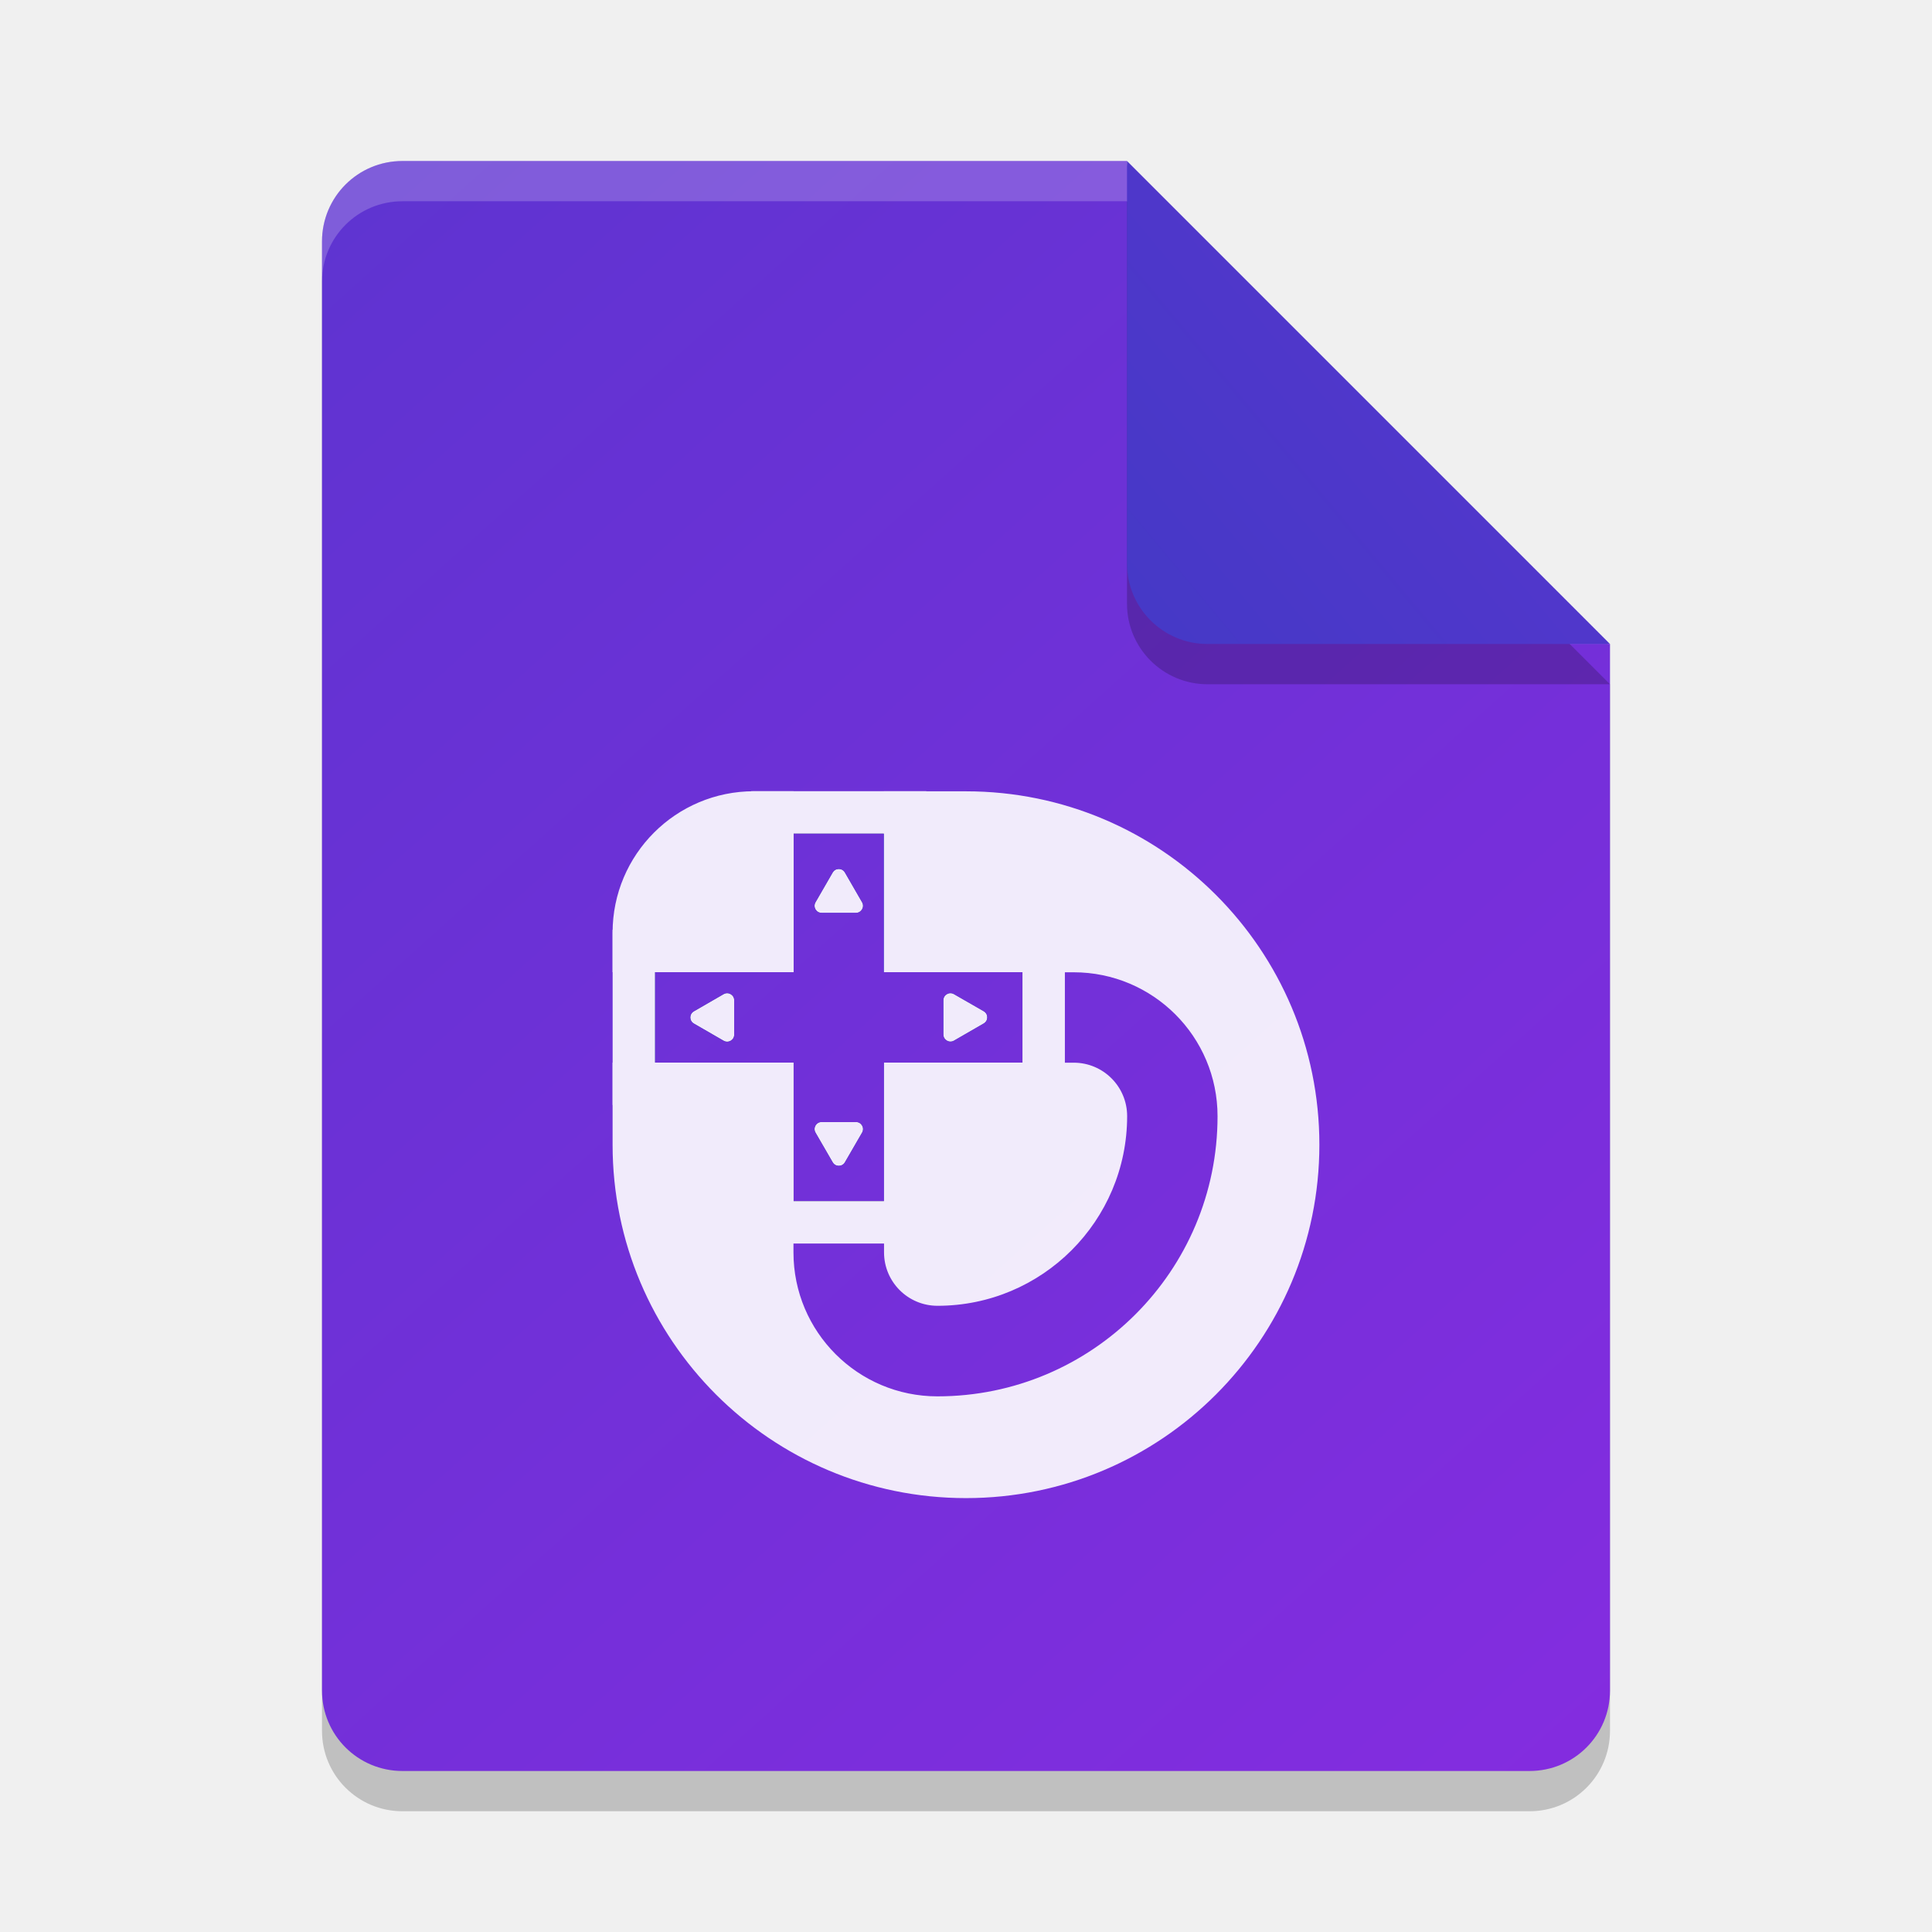
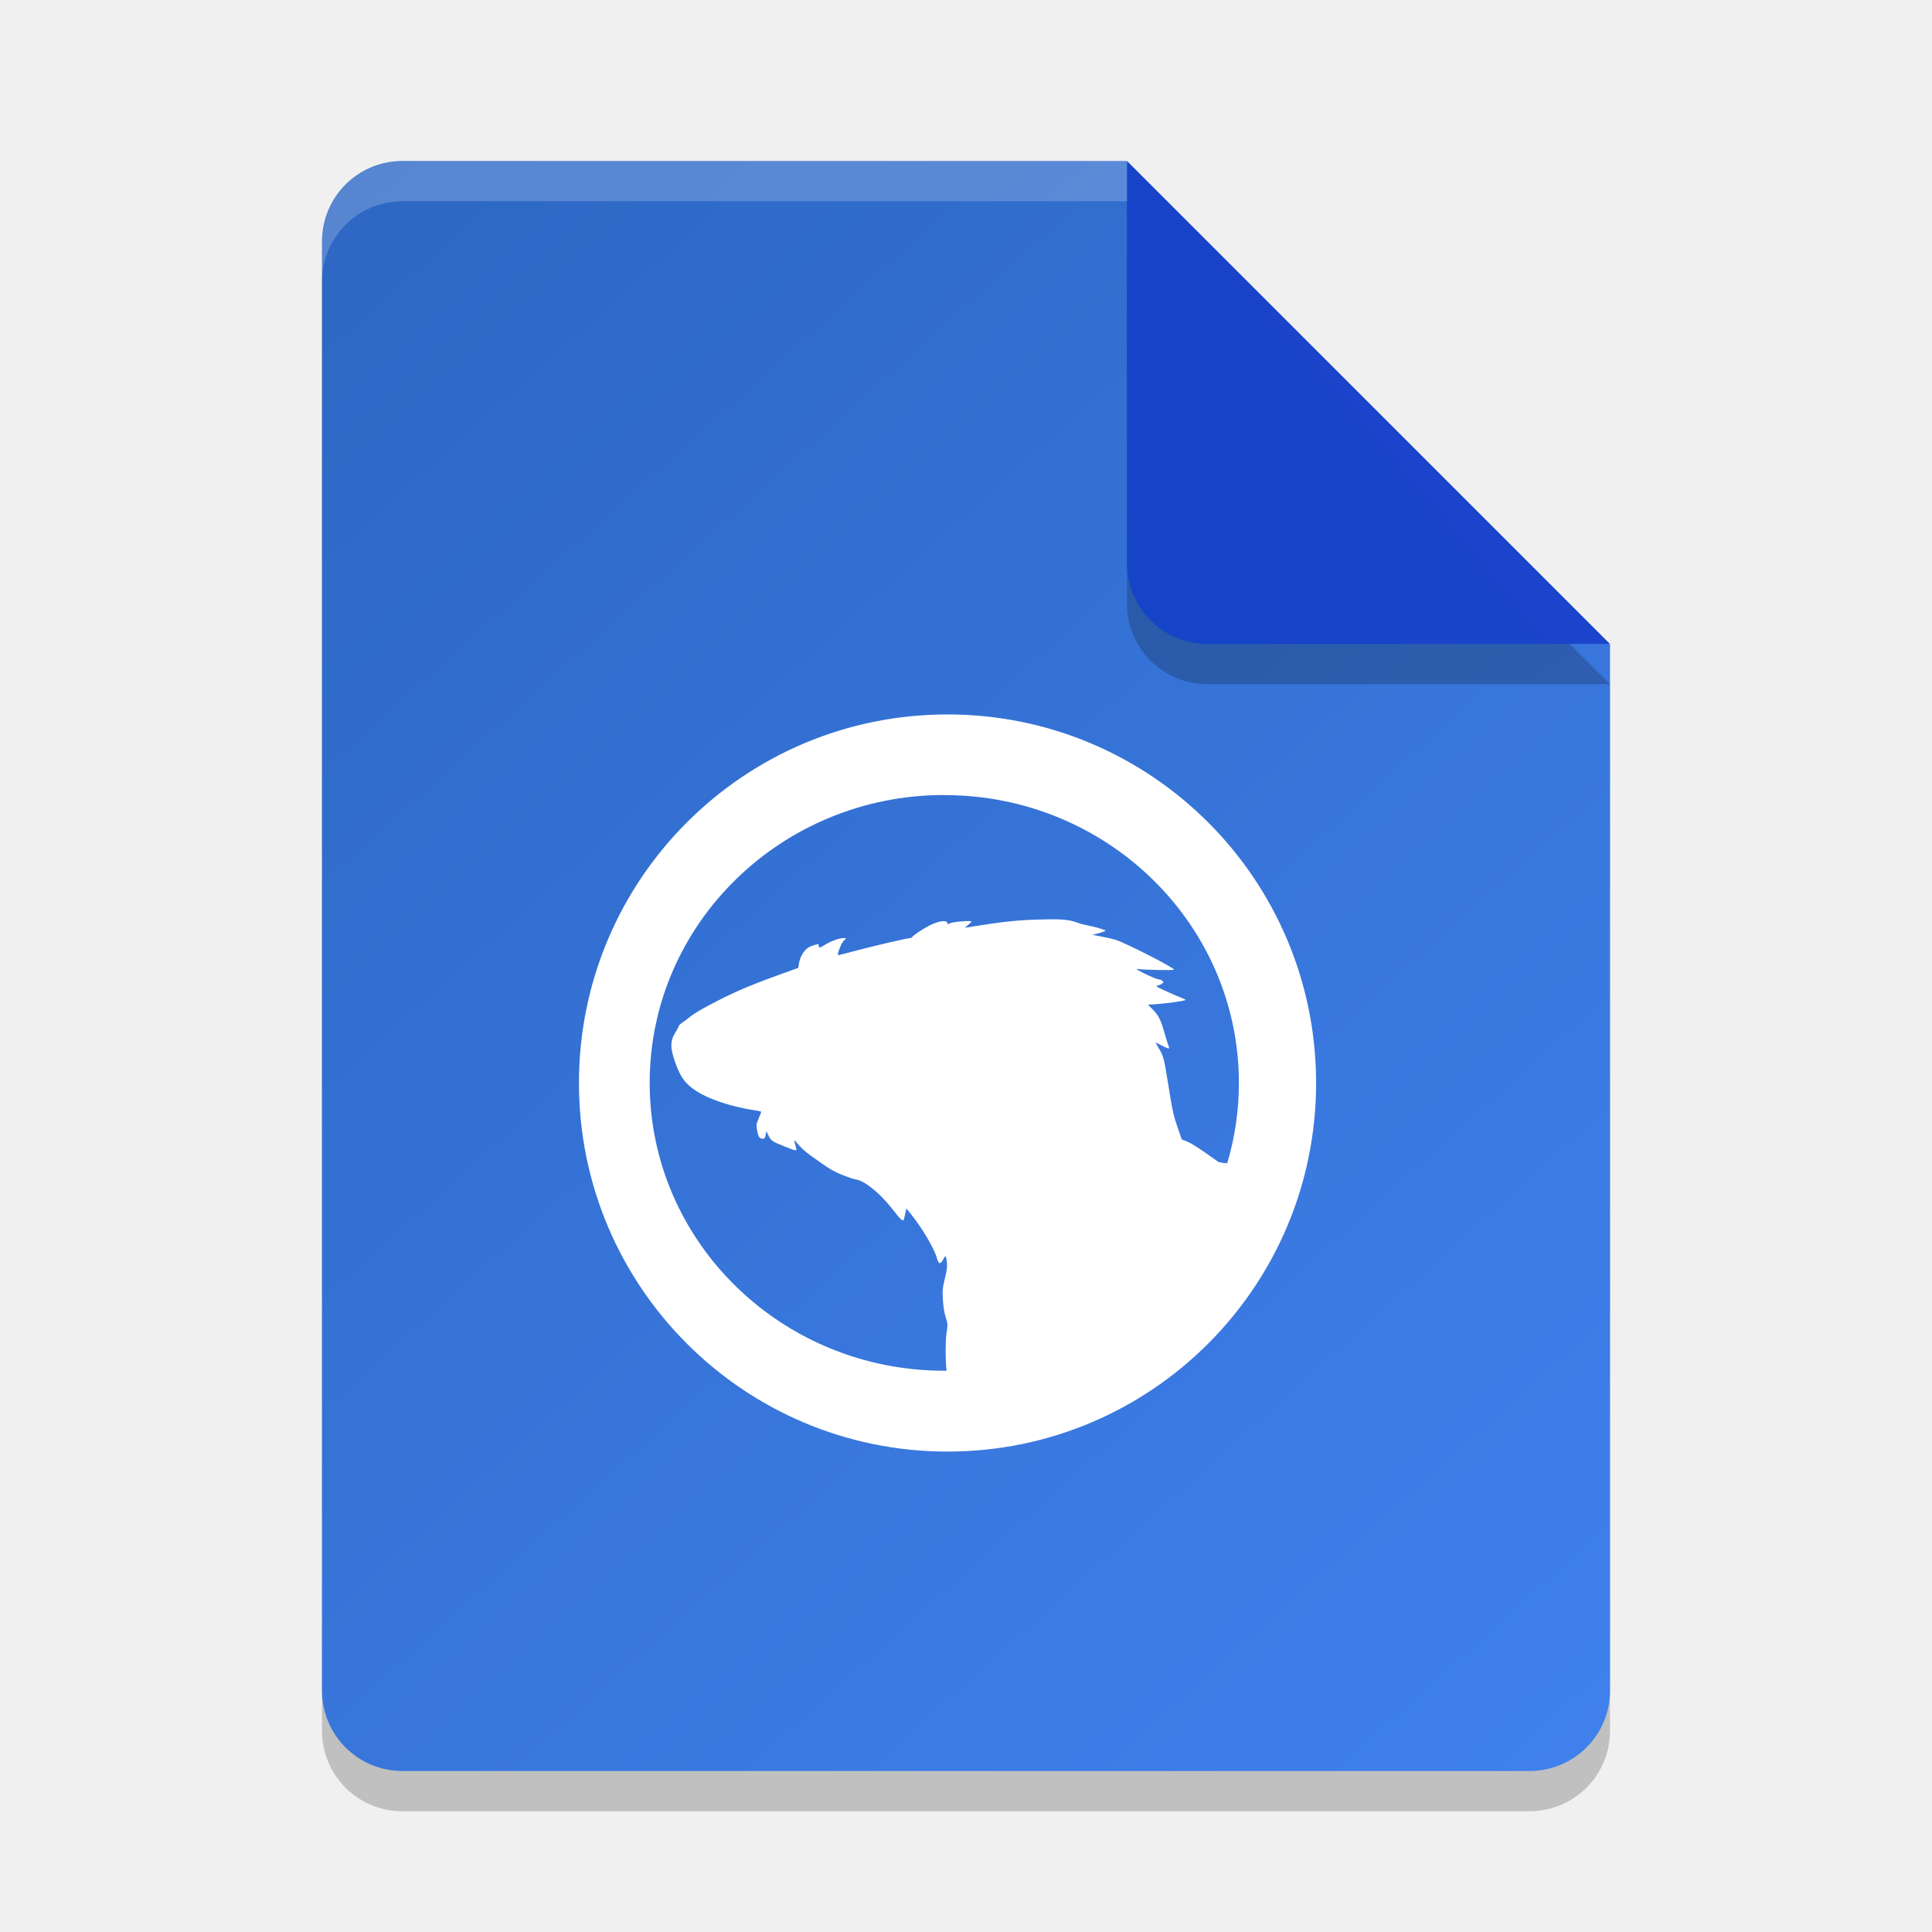
- <svg xmlns="http://www.w3.org/2000/svg" xmlns:xlink="http://www.w3.org/1999/xlink" width="24" height="24" version="1" id="svg7">
+ <svg xmlns="http://www.w3.org/2000/svg" xmlns:xlink="http://www.w3.org/1999/xlink" width="24" height="24" version="1" id="svg7" xml:space="preserve">
  <defs id="defs1">
    <linearGradient id="linearGradient3">
      <stop style="stop-color:#0047ab;stop-opacity:1;" offset="0" id="stop3" />
-       <stop style="stop-color:#8a2be2;stop-opacity:1;" offset="1" id="stop4" />
+       <stop style="stop-color:#2b41e2;stop-opacity:1;" offset="1" id="stop4" />
    </linearGradient>
    <linearGradient id="linearGradient1">
-       <stop style="stop-color:#8a2be2;stop-opacity:1;" offset="0" id="stop1" />
-       <stop style="stop-color:#0047ab;stop-opacity:1;" offset="1" id="stop2" />
+       <stop style="stop-color:#4285f4;stop-opacity:1;" offset="0" id="stop1" />
+       <stop style="stop-color:#002659;stop-opacity:1;" offset="1" id="stop2" />
    </linearGradient>
    <linearGradient xlink:href="#linearGradient1" id="linearGradient2" x1="22.808" y1="25.008" x2="-39.348" y2="-44.294" gradientUnits="userSpaceOnUse" />
    <linearGradient xlink:href="#linearGradient3" id="linearGradient4" x1="-7.358" y1="24.617" x2="34.336" y2="-10.172" gradientUnits="userSpaceOnUse" />
  </defs>
  <path style="opacity:0.2" d="m 5,2.5 c -0.554,0 -1,0.446 -1,1 v 18 c 0,0.554 0.446,1 1,1 h 14 c 0.554,0 1,-0.446 1,-1 V 8.5 L 14.5,8 14,2.5 Z" id="path1" />
  <path fill="#c03630" d="m5 2c-0.554 0-1 0.446-1 1v18c0 0.554 0.446 1 1 1h14c0.554 0 1-0.446 1-1v-13l-5.5-0.5-0.5-5.5z" id="path2" style="fill:url(#linearGradient2);fill-opacity:1" />
  <path fill="#fff" style="opacity:0.2" d="m5 2c-0.554 0-1 0.446-1 1v0.5c0-0.554 0.446-1 1-1h9l5.5 5.5h0.5l-6-6z" id="path3" />
-   <path style="opacity:0.2" d="m 14,2.5 v 5 c 0,0.552 0.448,1 1,1 h 5 z" id="path4" />
+   <path style="opacity:0.2;fill:#000000;fill-opacity:1" d="m 14,2.5 v 5 c 0,0.552 0.448,1 1,1 h 5 z" id="path4" />
  <path fill="#f36961" d="m14 2v5c0 0.552 0.448 1 1 1h5l-6-6z" id="path5" style="fill:url(#linearGradient4);fill-opacity:1;opacity:1" />
-   <g id="g1" transform="translate(0.4418061)" style="opacity:0.9;mix-blend-mode:lighten;image-rendering:auto">
-     <path fill-rule="evenodd" clip-rule="evenodd" d="m 8.924,9.829 c -0.97,0 -1.756,0.786 -1.756,1.756 v 1.616 1.019 c 0,2.425 1.966,4.39 4.39,4.39 2.425,0 4.39,-1.966 4.39,-4.39 0,-2.425 -1.966,-4.39 -4.39,-4.39 h -1.019 v 2.248 h 2.356 c 0.987,0 1.788,0.8 1.788,1.788 0,1.922 -1.558,3.48 -3.48,3.48 -0.987,0 -1.788,-0.8 -1.788,-1.788 V 13.2 H 7.168 V 12.077 H 9.416 V 9.829 Z m 1.616,5.728 v -2.356 h 2.356 c 0.367,0 0.664,0.297 0.664,0.664 0,1.301 -1.055,2.356 -2.356,2.356 -0.367,0 -0.664,-0.297 -0.664,-0.664 z" fill="#ffffff" id="path1-2" style="stroke-width:0.018" />
-     <path d="m 9.416,10.092 h -0.263 v 0.263 1.458 H 7.695 7.432 v 0.263 1.124 0.263 H 7.695 9.152 v 1.458 0.263 h 0.263 1.124 0.263 v -0.263 -1.458 h 1.458 0.263 V 13.2 12.077 11.813 h -0.263 -1.458 v -1.458 -0.263 h -0.263 z" stroke="#ffffff" stroke-width="0.527" id="path2-9" style="mix-blend-mode:lighten;stroke-width:0.527;stroke-dasharray:none" />
-     <path d="m 11.778,12.562 c 0.059,0.034 0.059,0.118 0,0.152 l -0.369,0.213 c -0.059,0.034 -0.132,-0.009 -0.132,-0.076 V 12.426 c 0,-0.068 0.073,-0.11 0.132,-0.076 z" fill="#ffffff" id="path3-1" style="stroke-width:0.018" />
-     <path d="m 10.054,14.438 c -0.034,0.059 -0.118,0.059 -0.152,0 L 9.689,14.07 c -0.034,-0.059 0.008,-0.132 0.076,-0.132 h 0.426 c 0.068,0 0.11,0.073 0.076,0.132 z" fill="#ffffff" id="path4-2" style="stroke-width:0.018" />
-     <path d="m 9.902,10.839 c 0.034,-0.059 0.118,-0.059 0.152,0 l 0.213,0.369 c 0.034,0.059 -0.009,0.132 -0.076,0.132 H 9.765 c -0.068,0 -0.11,-0.073 -0.076,-0.132 z" fill="#ffffff" id="path5-7" style="stroke-width:0.018" />
-     <path d="m 8.178,12.715 c -0.059,-0.034 -0.059,-0.118 0,-0.152 l 0.369,-0.213 c 0.059,-0.034 0.132,0.009 0.132,0.076 v 0.426 c 0,0.068 -0.073,0.11 -0.132,0.076 z" fill="#ffffff" id="path6-0" style="stroke-width:0.018" />
-   </g>
+   <path id="path2-6" style="fill:#ffffff;fill-rule:evenodd;stroke-width:0.063" d="M 11.771,8.875 A 4.578,4.578 0 0 0 7.192,13.453 4.578,4.578 0 0 0 11.771,18.032 4.578,4.578 0 0 0 16.349,13.453 4.578,4.578 0 0 0 11.771,8.875 Z m -0.04,1.002 a 3.659,3.576 0 0 1 3.659,3.576 3.659,3.576 0 0 1 -0.145,0.998 c -0.073,-0.006 -0.103,-0.012 -0.117,-0.022 -0.22,-0.158 -0.324,-0.225 -0.38,-0.248 l -0.068,-0.027 -0.054,-0.156 c -0.044,-0.126 -0.062,-0.206 -0.096,-0.417 -0.069,-0.433 -0.074,-0.454 -0.126,-0.543 -0.026,-0.044 -0.047,-0.083 -0.047,-0.086 v -1.45e-4 h 1.45e-4 v -1.45e-4 h 1.44e-4 1.47e-4 c 0.005,-4e-6 0.033,0.014 0.068,0.033 0.057,0.032 0.1,0.047 0.099,0.035 -7.3e-5,-0.002 -0.008,-0.028 -0.019,-0.058 -0.01,-0.031 -0.035,-0.111 -0.054,-0.178 -0.037,-0.127 -0.065,-0.177 -0.144,-0.256 l -0.047,-0.047 0.105,-0.007 c 0.126,-0.008 0.351,-0.04 0.362,-0.051 l 1.44e-4,-1.38e-4 v -1.36e-4 l 1.45e-4,-1.38e-4 v -1.38e-4 l 1.45e-4,-1.38e-4 v -1.38e-4 -1.38e-4 l -1.45e-4,-1.38e-4 c -0.002,-0.005 -0.032,-0.02 -0.069,-0.034 -0.038,-0.014 -0.123,-0.051 -0.189,-0.082 -0.117,-0.055 -0.119,-0.056 -0.082,-0.065 0.021,-0.005 0.045,-0.017 0.054,-0.027 0.014,-0.015 0.013,-0.02 -0.007,-0.033 -0.013,-0.009 -0.034,-0.016 -0.048,-0.016 -0.014,-3.41e-4 -0.087,-0.031 -0.162,-0.067 -0.062,-0.03 -0.104,-0.054 -0.106,-0.06 v -1.38e-4 l -1.44e-4,-1.38e-4 v -1.38e-4 -1.36e-4 -1.38e-4 h 1.44e-4 v -1.38e-4 l 1.45e-4,-1.38e-4 h 1.46e-4 c 6.7e-4,-3.41e-4 0.002,-5.11e-4 0.004,-1.39e-4 0.074,0.012 0.461,0.02 0.461,0.009 0,-0.026 -0.611,-0.337 -0.73,-0.372 -0.042,-0.012 -0.123,-0.031 -0.18,-0.041 l -0.103,-0.019 0.081,-0.022 c 0.043,-0.011 0.078,-0.025 0.081,-0.03 l 1.46e-4,-1.38e-4 v -1.38e-4 -1.38e-4 -1.38e-4 -1.38e-4 -1.37e-4 c -0.004,-0.011 -0.136,-0.049 -0.228,-0.066 -0.036,-0.007 -0.084,-0.019 -0.107,-0.028 -0.116,-0.044 -0.199,-0.052 -0.485,-0.044 -0.27,0.007 -0.439,0.025 -0.8,0.082 l -0.129,0.021 0.042,-0.036 c 0.023,-0.019 0.041,-0.038 0.042,-0.042 v -1.38e-4 -1.38e-4 c 0,-5.8e-5 7e-6,-2.21e-4 0,-2.73e-4 v -1.37e-4 l -1.44e-4,-1.38e-4 c -2.8e-5,-5.4e-5 -7.2e-5,-3.57e-4 -1.45e-4,-4.09e-4 -0.01,-0.013 -0.226,0.004 -0.261,0.021 -0.032,0.015 -0.038,0.016 -0.038,0.002 0,-0.044 -0.103,-0.032 -0.216,0.024 -0.084,0.042 -0.204,0.121 -0.219,0.145 -0.005,0.008 -0.019,0.015 -0.03,0.015 -0.032,6.8e-5 -0.479,0.104 -0.69,0.161 -0.105,0.028 -0.194,0.051 -0.2,0.051 -0.021,0 0.035,-0.147 0.067,-0.179 l 0.034,-0.033 h -0.038 c -0.053,0 -0.159,0.039 -0.232,0.085 -0.047,0.03 -0.064,0.036 -0.071,0.025 -0.005,-0.008 -0.006,-0.019 -0.003,-0.025 0.013,-0.02 -0.077,0.002 -0.124,0.029 -0.057,0.033 -0.108,0.117 -0.121,0.197 l -0.009,0.059 -0.21,0.075 c -0.253,0.091 -0.435,0.163 -0.58,0.23 -0.234,0.108 -0.468,0.235 -0.542,0.293 -0.043,0.034 -0.095,0.073 -0.116,0.087 -0.021,0.014 -0.038,0.032 -0.038,0.039 -2.38e-4,0.007 -0.015,0.036 -0.032,0.063 -0.076,0.12 -0.078,0.199 -0.009,0.393 0.07,0.2 0.144,0.288 0.325,0.388 0.15,0.083 0.416,0.165 0.648,0.199 0.049,0.007 0.09,0.016 0.093,0.02 l 1.38e-4,1.44e-4 h 1.37e-4 v 1.45e-4 1.45e-4 c 0,0.004 -0.014,0.041 -0.032,0.083 -0.03,0.071 -0.031,0.081 -0.019,0.148 0.015,0.082 0.03,0.104 0.07,0.104 0.023,0 0.029,-0.008 0.036,-0.047 l 0.009,-0.047 0.027,0.056 c 0.03,0.062 0.044,0.072 0.209,0.138 0.139,0.056 0.145,0.056 0.132,0.009 -0.016,-0.059 -0.023,-0.086 -0.02,-0.09 l 1.38e-4,-1.45e-4 v -1.44e-4 h 1.38e-4 l 1.37e-4,-1.45e-4 c 5.1e-5,-1.8e-5 2.05e-4,10e-6 2.73e-4,0 h 1.38e-4 c 0.004,1.45e-4 0.013,0.012 0.029,0.032 0.04,0.05 0.106,0.111 0.172,0.158 0.191,0.137 0.251,0.176 0.309,0.204 0.098,0.046 0.205,0.085 0.258,0.094 0.105,0.018 0.295,0.171 0.438,0.354 0.131,0.167 0.146,0.179 0.158,0.124 0.004,-0.017 0.011,-0.05 0.017,-0.075 l 0.009,-0.044 0.062,0.077 c 0.144,0.181 0.287,0.425 0.321,0.55 0.018,0.065 0.042,0.07 0.071,0.012 0.013,-0.025 0.027,-0.045 0.032,-0.045 h 1.45e-4 1.45e-4 l 1.44e-4,1.47e-4 h 1.45e-4 c 0.005,0.003 0.012,0.033 0.017,0.07 0.006,0.056 0.002,0.097 -0.024,0.203 -0.029,0.117 -0.032,0.149 -0.026,0.261 0.004,0.078 0.016,0.161 0.032,0.212 0.031,0.104 0.03,0.085 0.012,0.223 -0.014,0.112 -0.012,0.328 0.002,0.453 a 3.659,3.576 0 0 1 -0.029,1.71e-4 3.659,3.576 0 0 1 -3.659,-3.576 3.659,3.576 0 0 1 3.659,-3.576 z" />
</svg>
